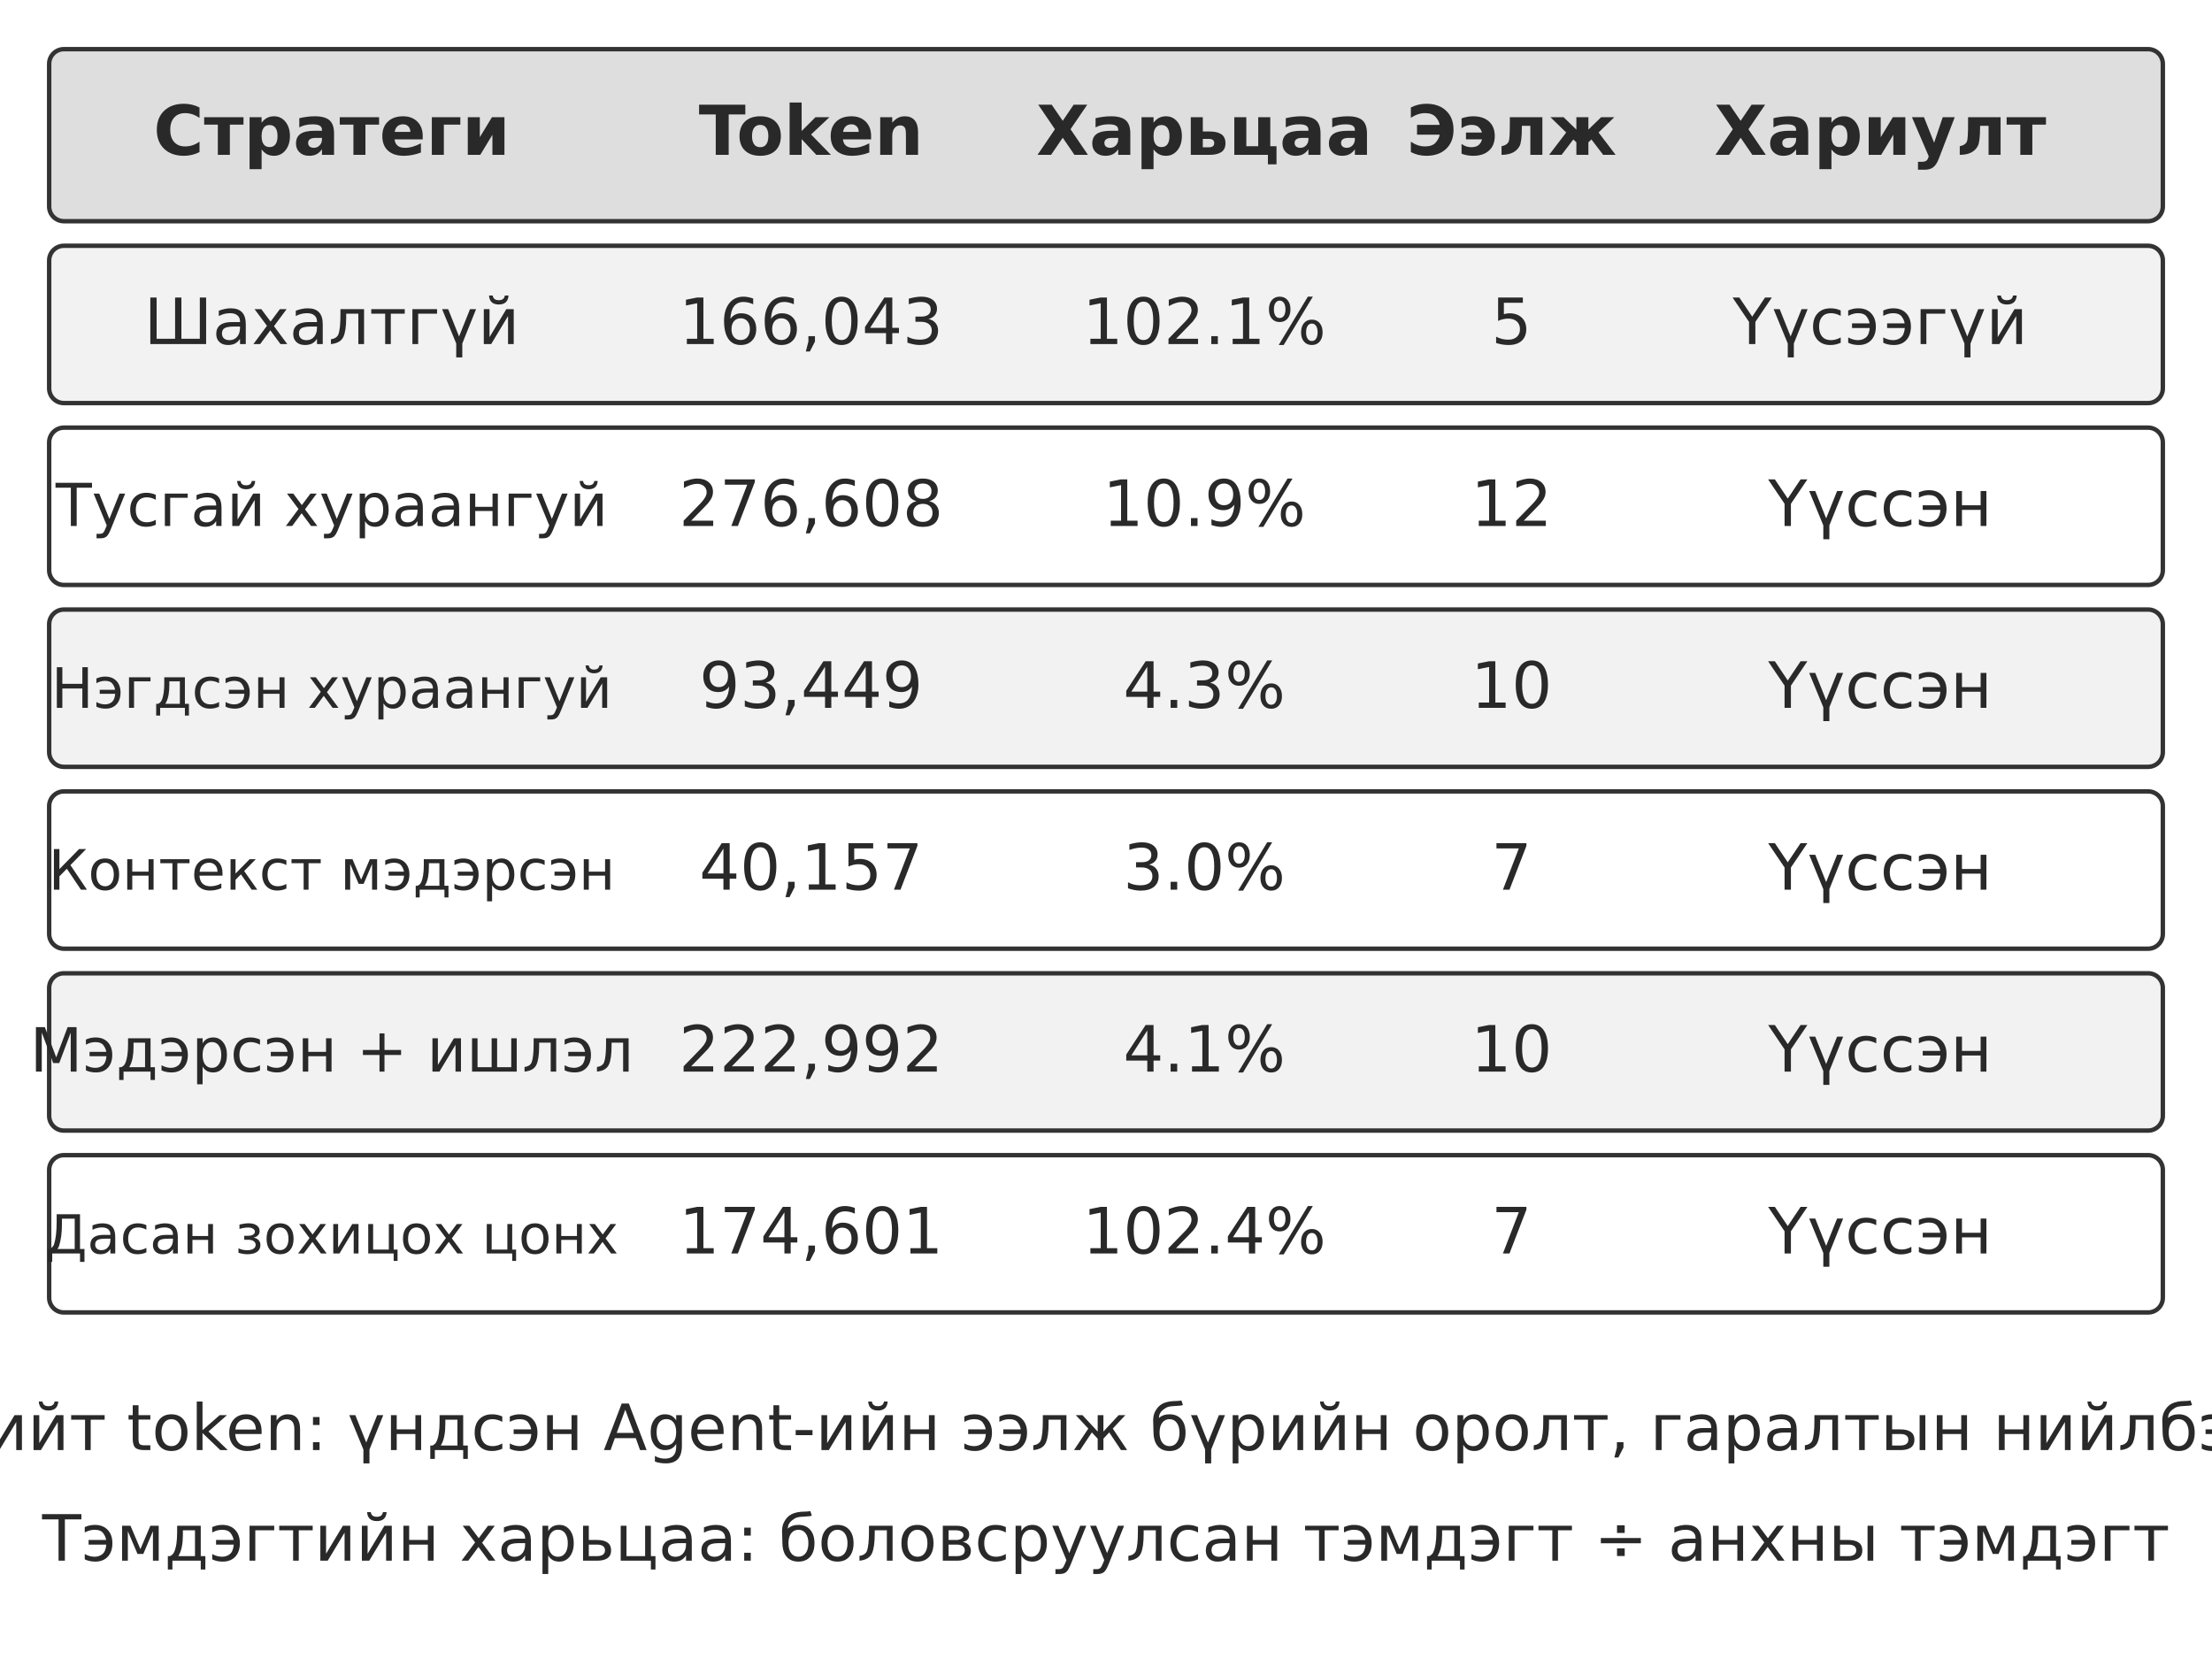
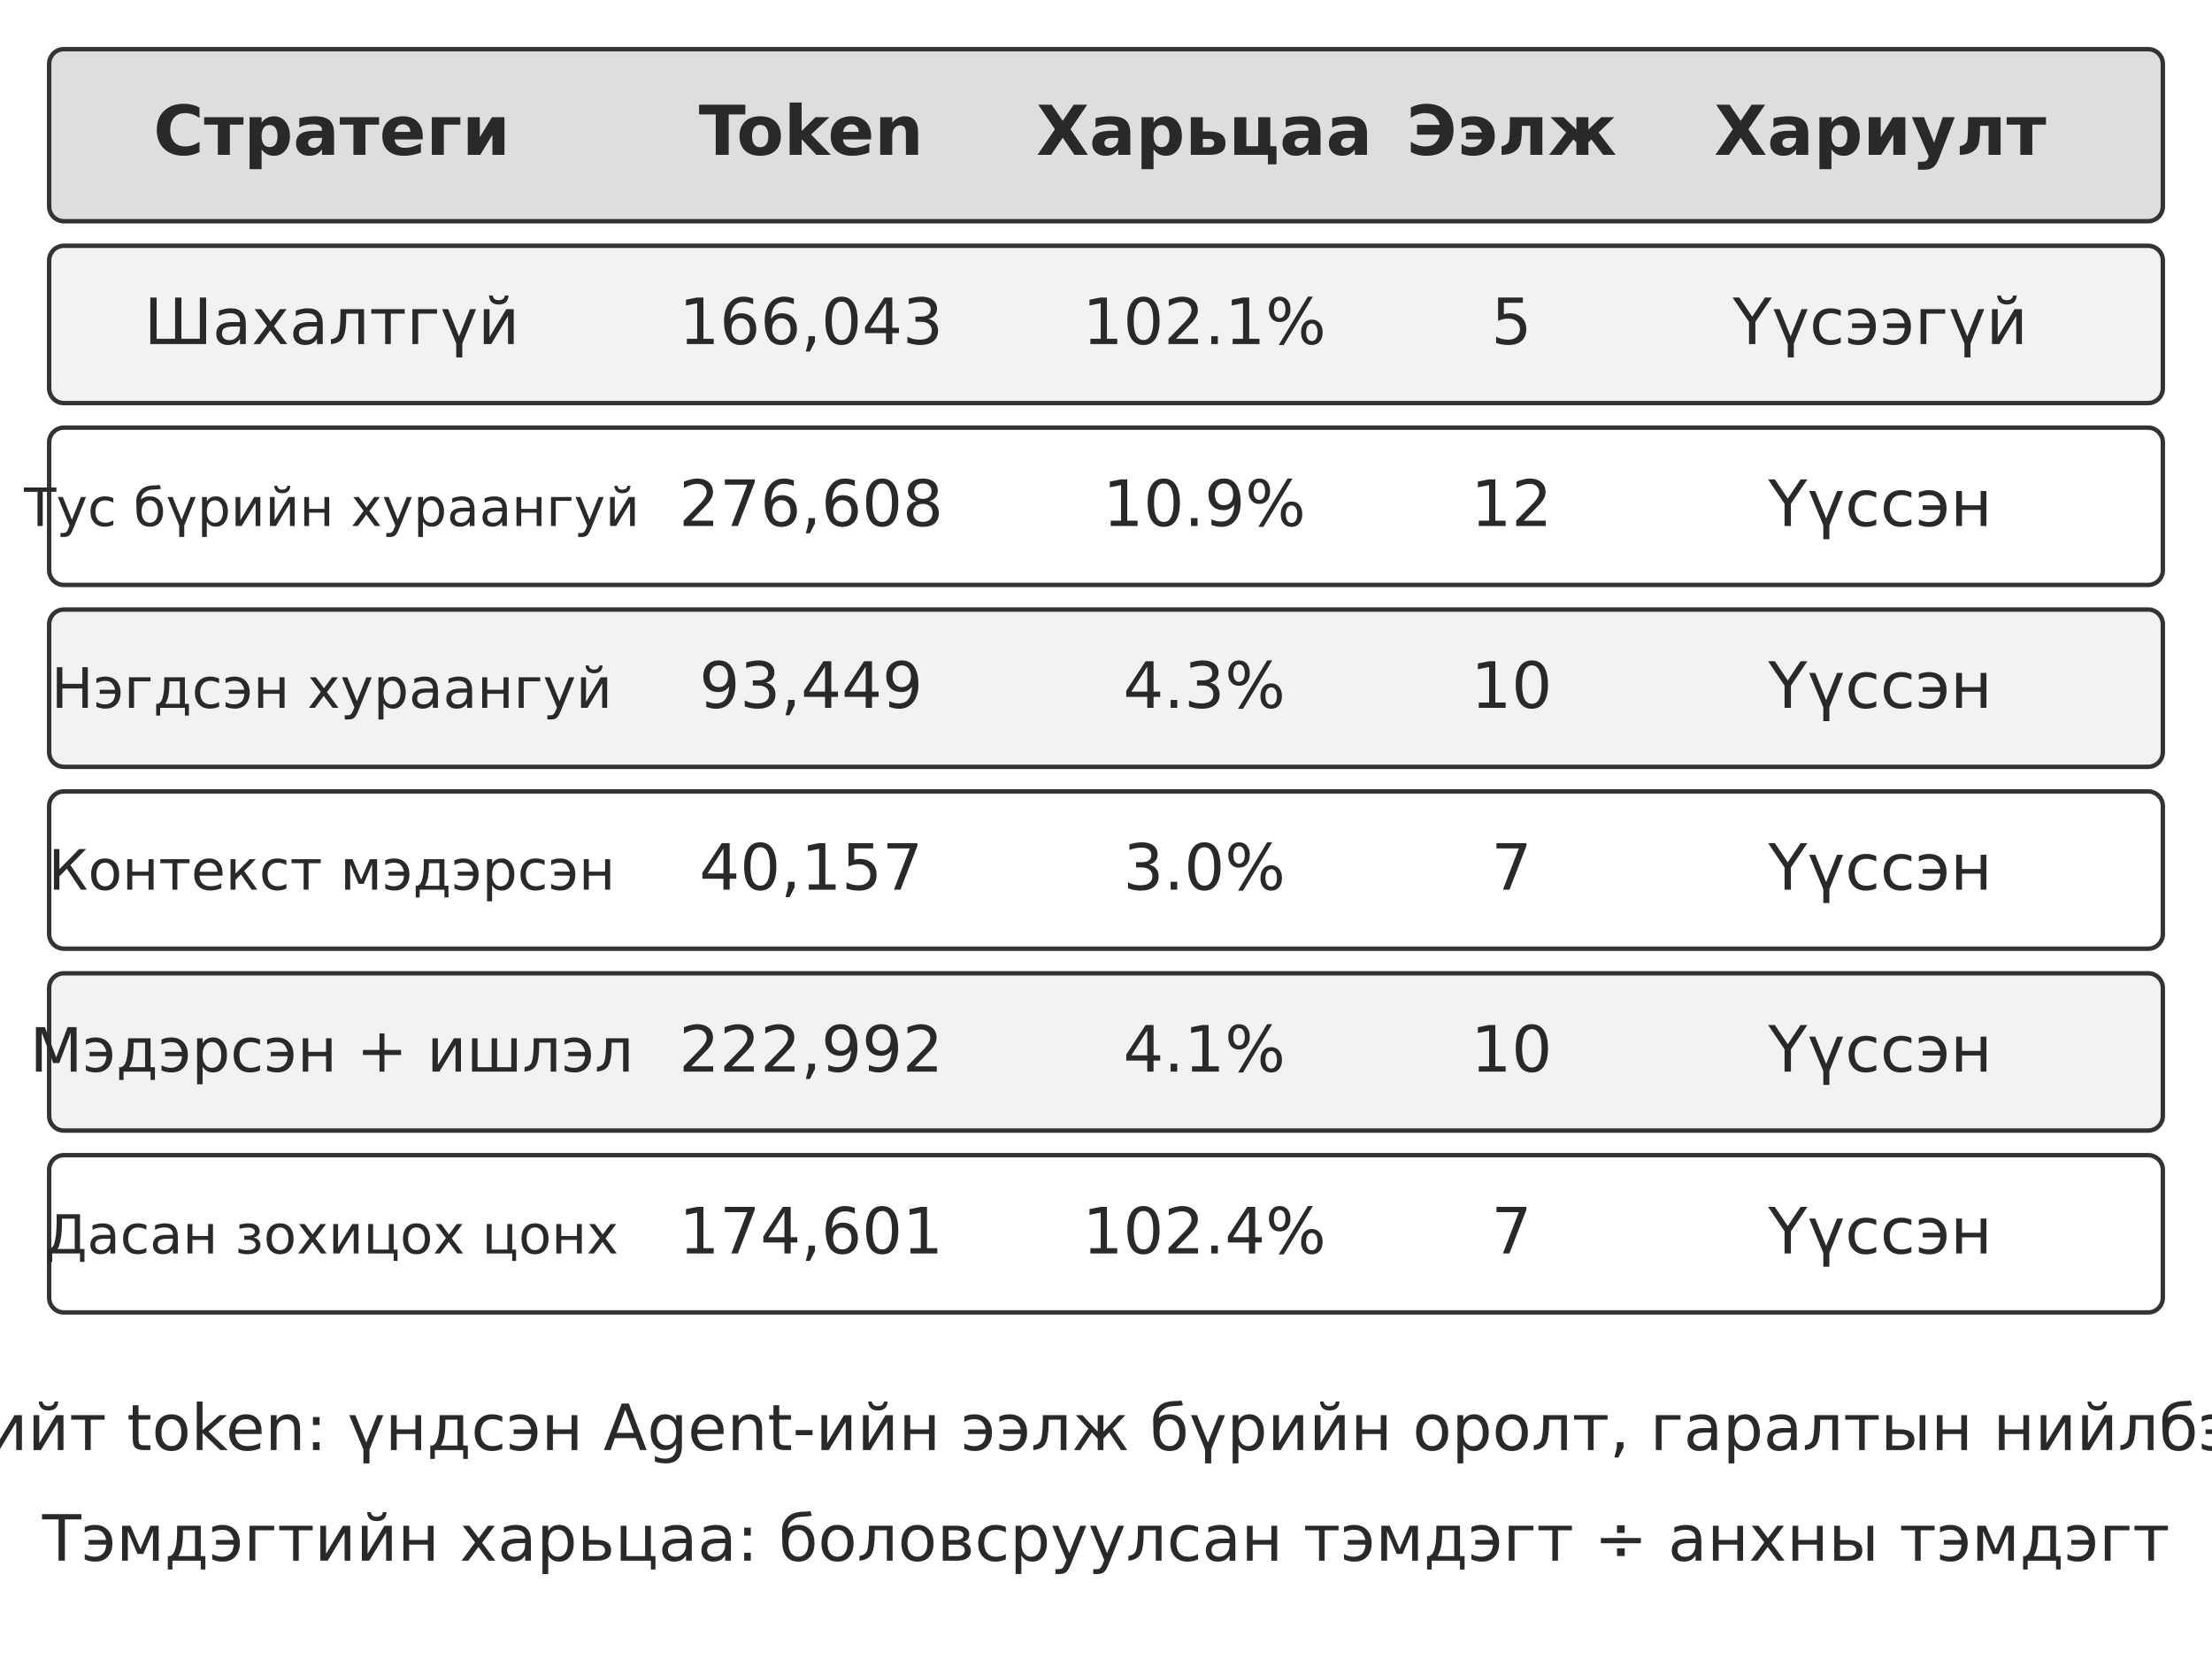
<svg xmlns="http://www.w3.org/2000/svg" width="106.000mm" height="79.500mm" viewBox="0 0 900 675" role="img" aria-labelledby="title desc">
  <defs>
    <marker id="arrow" viewBox="0 0 10 10" refX="9" refY="5" markerWidth="7" markerHeight="7" orient="auto-start-reverse">
      <path d="M0 0 L10 5 L0 10 Z" fill="#333333" />
    </marker>
  </defs>
  <rect width="900" height="675" fill="#ffffff" y="0" />
  <rect x="20" y="20" width="860" height="70" rx="6" fill="#dedede" stroke="#333333" stroke-width="1.8" />
  <text x="135" y="63" text-anchor="middle" font-family="&quot;DejaVu Sans&quot;, Arial, &quot;Helvetica Neue&quot;, sans-serif" font-size="28.0" font-weight="700" fill="#292929">Стратеги</text>
  <text x="330" y="63" text-anchor="middle" font-family="&quot;DejaVu Sans&quot;, Arial, &quot;Helvetica Neue&quot;, sans-serif" font-size="28.0" font-weight="700" fill="#292929">Token</text>
  <text x="490" y="63" text-anchor="middle" font-family="&quot;DejaVu Sans&quot;, Arial, &quot;Helvetica Neue&quot;, sans-serif" font-size="28.0" font-weight="700" fill="#292929">Харьцаа</text>
  <text x="615" y="63" text-anchor="middle" font-family="&quot;DejaVu Sans&quot;, Arial, &quot;Helvetica Neue&quot;, sans-serif" font-size="28.0" font-weight="700" fill="#292929">Ээлж</text>
  <text x="765" y="63" text-anchor="middle" font-family="&quot;DejaVu Sans&quot;, Arial, &quot;Helvetica Neue&quot;, sans-serif" font-size="28.0" font-weight="700" fill="#292929">Хариулт</text>
  <rect x="20" y="100" width="860" height="64" rx="6" fill="#f2f2f2" stroke="#333333" stroke-width="1.8" />
  <text x="135" y="140" text-anchor="middle" font-family="&quot;DejaVu Sans&quot;, Arial, &quot;Helvetica Neue&quot;, sans-serif" font-size="26.0" font-weight="400" fill="#292929">Шахалтгүй</text>
  <text x="330" y="140" text-anchor="middle" font-family="&quot;DejaVu Sans&quot;, Arial, &quot;Helvetica Neue&quot;, sans-serif" font-size="26.0" font-weight="400" fill="#292929">166,043</text>
  <text x="490" y="140" text-anchor="middle" font-family="&quot;DejaVu Sans&quot;, Arial, &quot;Helvetica Neue&quot;, sans-serif" font-size="26.0" font-weight="400" fill="#292929">102.1%</text>
  <text x="615" y="140" text-anchor="middle" font-family="&quot;DejaVu Sans&quot;, Arial, &quot;Helvetica Neue&quot;, sans-serif" font-size="26.0" font-weight="400" fill="#292929">5</text>
  <text x="765" y="140" text-anchor="middle" font-family="&quot;DejaVu Sans&quot;, Arial, &quot;Helvetica Neue&quot;, sans-serif" font-size="26.0" font-weight="400" fill="#292929">Үүсээгүй</text>
  <rect x="20" y="174" width="860" height="64" rx="6" fill="#ffffff" stroke="#333333" stroke-width="1.8" />
-   <text x="135" y="214" text-anchor="middle" font-family="&quot;DejaVu Sans&quot;, Arial, &quot;Helvetica Neue&quot;, sans-serif" font-size="24.1" font-weight="400" fill="#292929">Тусгай хураангуй</text>
+   <text x="135" y="214" text-anchor="middle" font-family="&quot;DejaVu Sans&quot;, Arial, &quot;Helvetica Neue&quot;, sans-serif" font-size="21.5" font-weight="400" fill="#292929">Тус бүрийн хураангуй</text>
  <text x="330" y="214" text-anchor="middle" font-family="&quot;DejaVu Sans&quot;, Arial, &quot;Helvetica Neue&quot;, sans-serif" font-size="26.0" font-weight="400" fill="#292929">276,608</text>
  <text x="490" y="214" text-anchor="middle" font-family="&quot;DejaVu Sans&quot;, Arial, &quot;Helvetica Neue&quot;, sans-serif" font-size="26.0" font-weight="400" fill="#292929">10.9%</text>
  <text x="615" y="214" text-anchor="middle" font-family="&quot;DejaVu Sans&quot;, Arial, &quot;Helvetica Neue&quot;, sans-serif" font-size="26.0" font-weight="400" fill="#292929">12</text>
  <text x="765" y="214" text-anchor="middle" font-family="&quot;DejaVu Sans&quot;, Arial, &quot;Helvetica Neue&quot;, sans-serif" font-size="26.0" font-weight="400" fill="#292929">Үүссэн</text>
  <rect x="20" y="248" width="860" height="64" rx="6" fill="#f2f2f2" stroke="#333333" stroke-width="1.8" />
  <text x="135" y="288" text-anchor="middle" font-family="&quot;DejaVu Sans&quot;, Arial, &quot;Helvetica Neue&quot;, sans-serif" font-size="22.7" font-weight="400" fill="#292929">Нэгдсэн хураангуй</text>
  <text x="330" y="288" text-anchor="middle" font-family="&quot;DejaVu Sans&quot;, Arial, &quot;Helvetica Neue&quot;, sans-serif" font-size="26.0" font-weight="400" fill="#292929">93,449</text>
  <text x="490" y="288" text-anchor="middle" font-family="&quot;DejaVu Sans&quot;, Arial, &quot;Helvetica Neue&quot;, sans-serif" font-size="26.0" font-weight="400" fill="#292929">4.3%</text>
  <text x="615" y="288" text-anchor="middle" font-family="&quot;DejaVu Sans&quot;, Arial, &quot;Helvetica Neue&quot;, sans-serif" font-size="26.0" font-weight="400" fill="#292929">10</text>
  <text x="765" y="288" text-anchor="middle" font-family="&quot;DejaVu Sans&quot;, Arial, &quot;Helvetica Neue&quot;, sans-serif" font-size="26.0" font-weight="400" fill="#292929">Үүссэн</text>
  <rect x="20" y="322" width="860" height="64" rx="6" fill="#ffffff" stroke="#333333" stroke-width="1.8" />
  <text x="135" y="362" text-anchor="middle" font-family="&quot;DejaVu Sans&quot;, Arial, &quot;Helvetica Neue&quot;, sans-serif" font-size="22.7" font-weight="400" fill="#292929">Контекст мэдэрсэн</text>
  <text x="330" y="362" text-anchor="middle" font-family="&quot;DejaVu Sans&quot;, Arial, &quot;Helvetica Neue&quot;, sans-serif" font-size="26.0" font-weight="400" fill="#292929">40,157</text>
  <text x="490" y="362" text-anchor="middle" font-family="&quot;DejaVu Sans&quot;, Arial, &quot;Helvetica Neue&quot;, sans-serif" font-size="26.0" font-weight="400" fill="#292929">3.0%</text>
  <text x="615" y="362" text-anchor="middle" font-family="&quot;DejaVu Sans&quot;, Arial, &quot;Helvetica Neue&quot;, sans-serif" font-size="26.0" font-weight="400" fill="#292929">7</text>
  <text x="765" y="362" text-anchor="middle" font-family="&quot;DejaVu Sans&quot;, Arial, &quot;Helvetica Neue&quot;, sans-serif" font-size="26.0" font-weight="400" fill="#292929">Үүссэн</text>
  <rect x="20" y="396" width="860" height="64" rx="6" fill="#f2f2f2" stroke="#333333" stroke-width="1.8" />
  <text x="135" y="436" text-anchor="middle" font-family="&quot;DejaVu Sans&quot;, Arial, &quot;Helvetica Neue&quot;, sans-serif" font-size="24.8" font-weight="400" fill="#292929">Мэдэрсэн + ишлэл</text>
  <text x="330" y="436" text-anchor="middle" font-family="&quot;DejaVu Sans&quot;, Arial, &quot;Helvetica Neue&quot;, sans-serif" font-size="26.0" font-weight="400" fill="#292929">222,992</text>
  <text x="490" y="436" text-anchor="middle" font-family="&quot;DejaVu Sans&quot;, Arial, &quot;Helvetica Neue&quot;, sans-serif" font-size="26.0" font-weight="400" fill="#292929">4.1%</text>
  <text x="615" y="436" text-anchor="middle" font-family="&quot;DejaVu Sans&quot;, Arial, &quot;Helvetica Neue&quot;, sans-serif" font-size="26.0" font-weight="400" fill="#292929">10</text>
  <text x="765" y="436" text-anchor="middle" font-family="&quot;DejaVu Sans&quot;, Arial, &quot;Helvetica Neue&quot;, sans-serif" font-size="26.0" font-weight="400" fill="#292929">Үүссэн</text>
  <rect x="20" y="470" width="860" height="64" rx="6" fill="#ffffff" stroke="#333333" stroke-width="1.8" />
  <text x="135" y="510" text-anchor="middle" font-family="&quot;DejaVu Sans&quot;, Arial, &quot;Helvetica Neue&quot;, sans-serif" font-size="21.9" font-weight="400" fill="#292929">Дасан зохицох цонх</text>
  <text x="330" y="510" text-anchor="middle" font-family="&quot;DejaVu Sans&quot;, Arial, &quot;Helvetica Neue&quot;, sans-serif" font-size="26.0" font-weight="400" fill="#292929">174,601</text>
  <text x="490" y="510" text-anchor="middle" font-family="&quot;DejaVu Sans&quot;, Arial, &quot;Helvetica Neue&quot;, sans-serif" font-size="26.0" font-weight="400" fill="#292929">102.4%</text>
  <text x="615" y="510" text-anchor="middle" font-family="&quot;DejaVu Sans&quot;, Arial, &quot;Helvetica Neue&quot;, sans-serif" font-size="26.0" font-weight="400" fill="#292929">7</text>
  <text x="765" y="510" text-anchor="middle" font-family="&quot;DejaVu Sans&quot;, Arial, &quot;Helvetica Neue&quot;, sans-serif" font-size="26.0" font-weight="400" fill="#292929">Үүссэн</text>
  <text x="450" y="590" text-anchor="middle" font-family="&quot;DejaVu Sans&quot;, Arial, &quot;Helvetica Neue&quot;, sans-serif" font-size="26.0" font-weight="400" fill="#292929">Нийт token: үндсэн Agent-ийн ээлж бүрийн оролт, гаралтын нийлбэр</text>
  <text x="450" y="635" text-anchor="middle" font-family="&quot;DejaVu Sans&quot;, Arial, &quot;Helvetica Neue&quot;, sans-serif" font-size="26.0" font-weight="400" fill="#292929">Тэмдэгтийн харьцаа: боловсруулсан тэмдэгт ÷ анхны тэмдэгт</text>
  <defs />
</svg>
